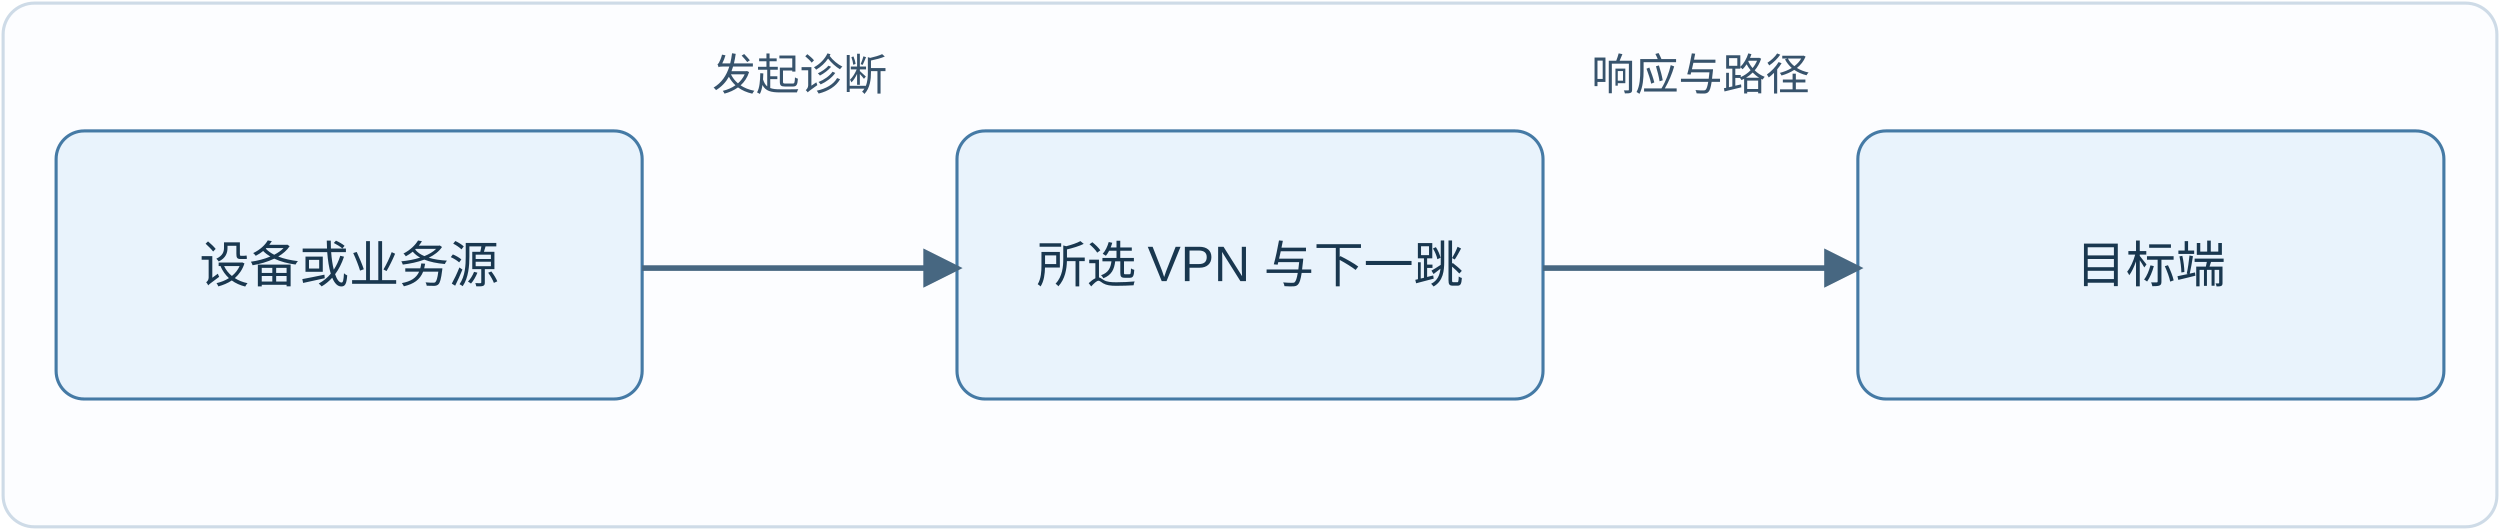
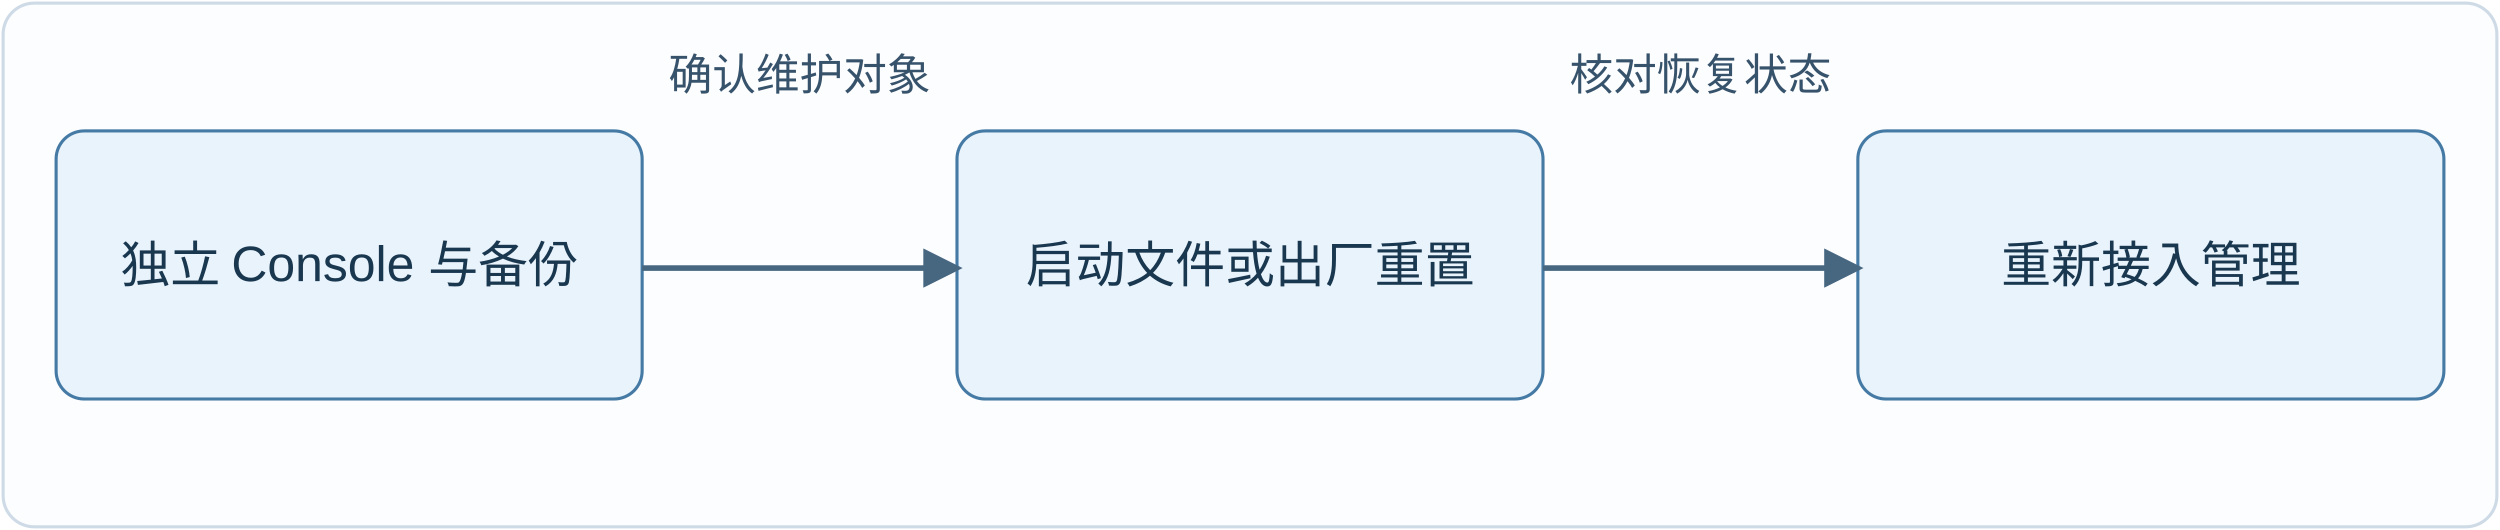
<svg xmlns="http://www.w3.org/2000/svg" viewBox="0 0 802 170" role="img" aria-labelledby="label">
  <defs>
    <marker id="arrow" markerWidth="7" markerHeight="7" refX="6" refY="3.5" orient="auto">
      <path d="M 0 0 L 7 3.5 L 0 7 Z" fill="#476781" />
    </marker>
  </defs>
  <rect x="1" y="1" width="800" height="168" rx="10" fill="#fcfdff" stroke="#cedbe7" />
  <g font-family="Arial, Microsoft YaHei, PingFang SC, sans-serif" text-anchor="middle" dominant-baseline="middle">
    <rect x="18" y="42" width="188" height="86" rx="9" fill="#e9f3fc" stroke="#457aa5" />
-     <text x="112" y="85" font-size="16" fill="#19374f">设备或业务源</text>
+     <text x="112" y="85" font-size="16" fill="#19374f">独立 Console 与备份</text>
    <rect x="307" y="42" width="188" height="86" rx="9" fill="#e9f3fc" stroke="#457aa5" />
-     <text x="401" y="85" font-size="16" fill="#19374f">所选 VPN 与下一跳</text>
+     <text x="401" y="85" font-size="16" fill="#19374f">启动文件或出厂重置</text>
    <rect x="596" y="42" width="188" height="86" rx="9" fill="#e9f3fc" stroke="#457aa5" />
-     <text x="690" y="85" font-size="16" fill="#19374f">目标端</text>
+     <text x="690" y="85" font-size="16" fill="#19374f">重新接入管理</text>
    <path d="M 206 86 L 307 86" stroke="#476781" stroke-width="1.8" marker-end="url(#arrow)" fill="none" />
-     <text x="256.5" y="24" font-size="14" fill="#37536c">发起诊断</text>
+     <text x="256.5" y="24" font-size="14" fill="#37536c">确认维护对象</text>
    <path d="M 495 86 L 596 86" stroke="#476781" stroke-width="1.8" marker-end="url(#arrow)" fill="none" />
-     <text x="545.5" y="24" font-size="14" fill="#37536c">响应与路径</text>
+     <text x="545.5" y="24" font-size="14" fill="#37536c">核对恢复状态</text>
  </g>
</svg>
